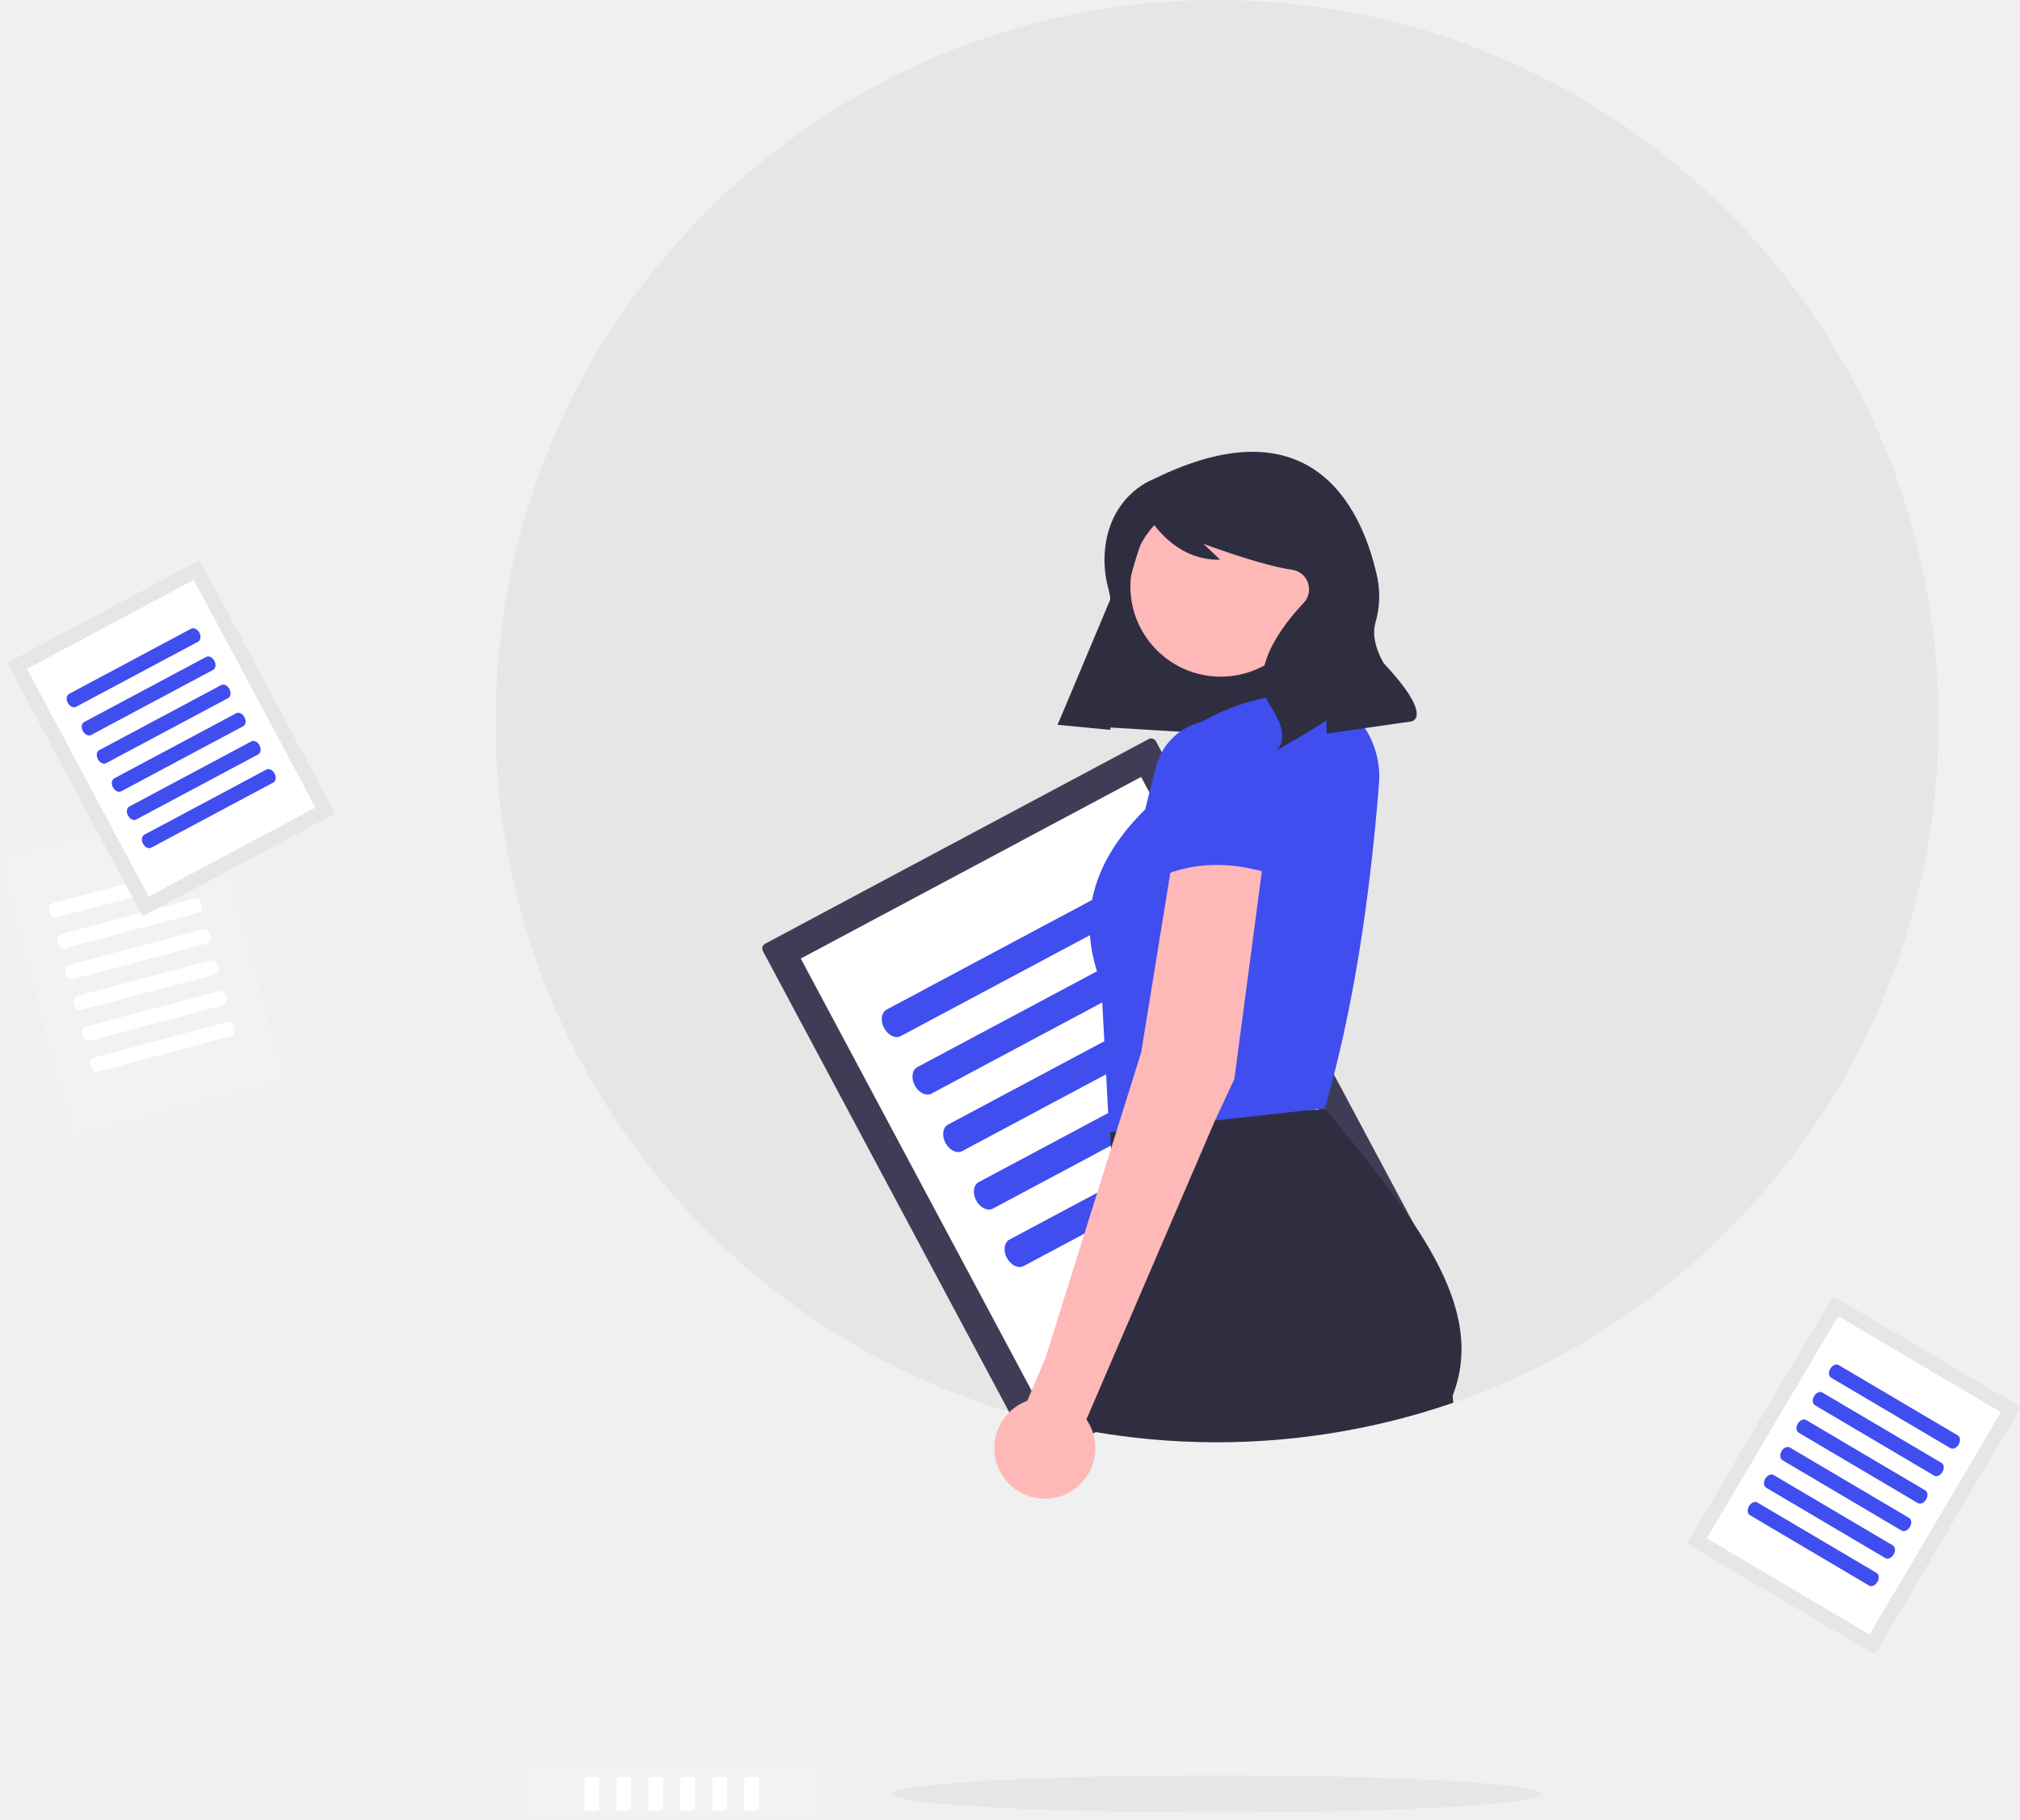
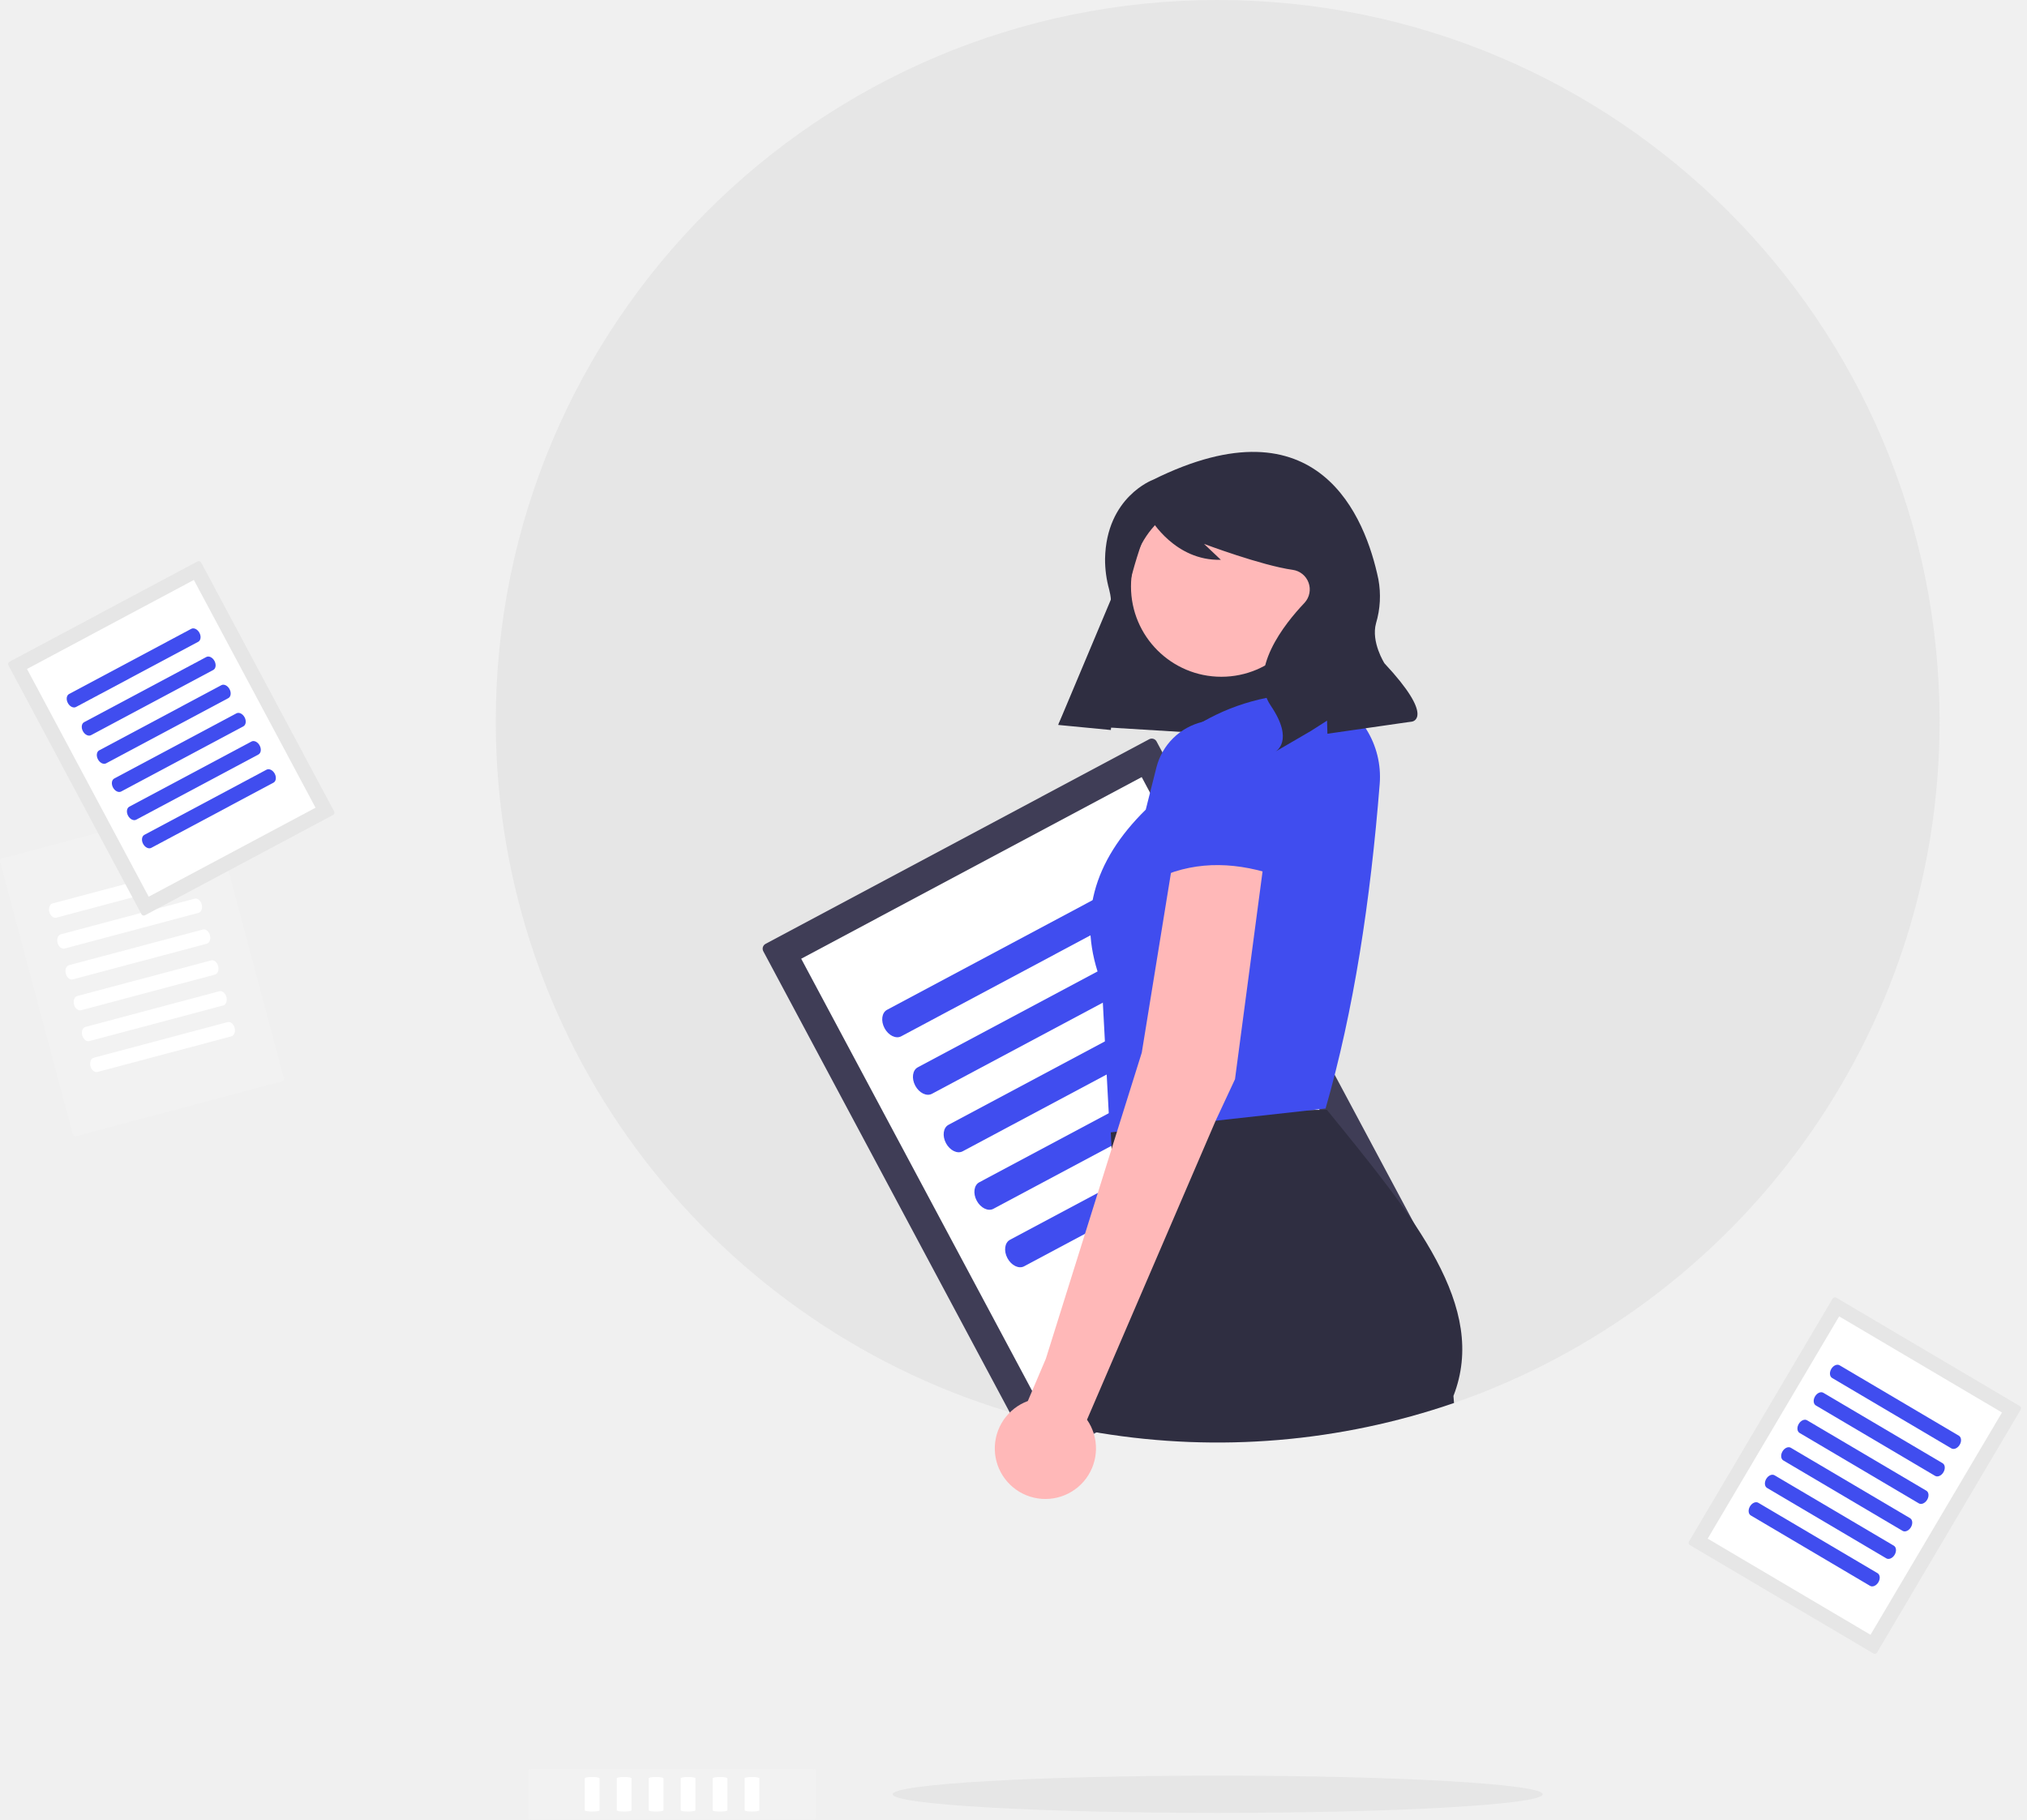
- <svg xmlns="http://www.w3.org/2000/svg" width="241" height="217" viewBox="0 0 241 217" fill="none">
+ <svg xmlns="http://www.w3.org/2000/svg" width="225" height="202" viewBox="0 0 225 202" fill="none">
  <g clip-path="url(#clip0)">
-     <path d="M231.285 86.018C231.285 123.663 207.087 155.658 173.384 167.32C159.818 171.987 145.304 173.215 131.146 170.894C129.802 170.675 128.468 170.423 127.144 170.138C125.349 169.757 123.575 169.319 121.823 168.824C85.639 158.648 59.119 125.428 59.119 86.018C59.119 38.511 97.659 0 145.202 0C192.745 0 231.285 38.511 231.285 86.018Z" fill="#E6E6E6" />
-     <path d="M91.285 112.568C91.134 112.649 91.02 112.787 90.97 112.951C90.92 113.116 90.938 113.293 91.019 113.445L123.384 174.019C123.465 174.171 123.603 174.284 123.767 174.334C123.931 174.384 124.109 174.366 124.261 174.285L170.012 149.877C170.163 149.796 170.277 149.659 170.327 149.494C170.376 149.33 170.359 149.153 170.278 149.001L137.913 88.427C137.832 88.275 137.694 88.162 137.53 88.112C137.365 88.062 137.188 88.079 137.036 88.16L91.285 112.568Z" fill="#3F3D56" />
-     <path d="M95.538 114.338L125.155 169.769L165.759 148.107L136.142 92.676L95.538 114.338ZM92.965 115.71L92.971 115.708L92.964 115.711L92.965 115.71Z" fill="white" />
-     <path d="M105.775 120.43C105.145 120.767 105.01 121.749 105.476 122.62C105.941 123.491 106.832 123.926 107.463 123.589L137.201 107.724C137.832 107.387 137.967 106.405 137.501 105.534C137.036 104.664 136.144 104.228 135.514 104.565L105.775 120.43Z" fill="#404DEF" />
-     <path d="M109.44 127.29C108.809 127.626 108.674 128.609 109.14 129.479C109.605 130.35 110.497 130.785 111.127 130.448L140.865 114.583C141.496 114.247 141.631 113.264 141.165 112.394C140.7 111.523 139.808 111.088 139.178 111.424L109.44 127.29Z" fill="#404DEF" />
-     <path d="M113.103 134.147C112.473 134.484 112.338 135.466 112.803 136.337C113.269 137.207 114.16 137.642 114.791 137.306L144.529 121.441C145.16 121.104 145.294 120.122 144.829 119.251C144.364 118.38 143.472 117.945 142.841 118.282L113.103 134.147Z" fill="#404DEF" />
-     <path d="M116.767 141.004C116.137 141.341 116.002 142.323 116.468 143.194C116.933 144.065 117.824 144.5 118.455 144.163L148.193 128.298C148.824 127.962 148.958 126.979 148.493 126.108C148.028 125.238 147.136 124.803 146.506 125.139L116.767 141.004Z" fill="#404DEF" />
-     <path d="M120.431 147.862C119.8 148.198 119.666 149.181 120.131 150.051C120.597 150.922 121.488 151.357 122.119 151.021L151.857 135.156C152.488 134.819 152.622 133.837 152.157 132.966C151.692 132.095 150.8 131.66 150.169 131.997L120.431 147.862Z" fill="#404DEF" />
-     <path d="M126.206 86.396L153.152 88.04L160.699 65.552L137.064 60.562L126.206 86.396Z" fill="#2F2E41" />
-     <path d="M145.64 80.712C151.592 80.712 156.417 75.89 156.417 69.943C156.417 63.995 151.592 59.174 145.64 59.174C139.688 59.174 134.863 63.995 134.863 69.943C134.863 75.89 139.688 80.712 145.64 80.712Z" fill="#FFB8B8" />
-     <path d="M173.314 166.481L173.384 167.319C159.818 171.987 145.304 173.215 131.146 170.893L127.144 170.138L130.952 161.698L133.449 156.165L132.55 137.025L132.455 135.045L132.337 132.518L133.963 132.509L145.526 132.439L156.545 132.369L158.226 132.359C168.762 145.31 177.456 155.835 173.314 166.481Z" fill="#2F2E41" />
-     <path d="M158.067 132.201L132.337 135.058L131.384 117.283C128.365 109.588 130.358 102.719 136.625 96.555L137.899 91.516C138.233 90.193 138.924 88.988 139.896 88.03C140.869 87.072 142.085 86.4 143.413 86.085C147.625 83.671 152.396 82.52 157.749 82.686C159.887 83.52 161.699 85.019 162.919 86.961C164.139 88.904 164.701 91.187 164.523 93.473C163.416 107.442 161.428 120.519 158.067 132.201Z" fill="#404DEF" />
-     <path d="M137.487 57.219C137.487 57.219 131.915 59.251 131.772 66.639C131.764 67.882 131.93 69.12 132.265 70.317C132.626 71.675 132.916 74.621 130.486 78.548C128.899 81.097 127.463 83.737 126.188 86.456V86.456L132.462 87.061L133.5 76.667C134.003 71.628 135.245 66.691 137.188 62.013L137.228 61.916C137.228 61.916 140.107 66.915 145.578 66.761L143.569 64.864C143.569 64.864 150.421 67.442 154.147 67.96C154.573 68.019 154.974 68.193 155.307 68.463C155.641 68.733 155.895 69.089 156.041 69.492C156.187 69.896 156.22 70.331 156.137 70.752C156.054 71.173 155.857 71.563 155.569 71.881C155.547 71.905 155.524 71.929 155.502 71.953C153.223 74.362 148.688 79.961 151.544 84.179C154.401 88.397 152.089 89.635 152.089 89.635L156.322 87.171L158.243 85.944L158.287 87.506L168.414 86.049C168.414 86.049 171.138 85.581 165.089 79.108C165.089 79.108 163.469 76.574 164.083 74.331C164.592 72.626 164.688 70.824 164.362 69.075C162.843 61.791 157.28 47.383 137.487 57.219Z" fill="#2F2E41" />
-     <path d="M145.202 216.207C166.605 216.207 183.955 215.213 183.955 213.986C183.955 212.758 166.605 211.764 145.202 211.764C123.799 211.764 106.448 212.758 106.448 213.986C106.448 215.213 123.799 216.207 145.202 216.207Z" fill="#E6E6E6" />
-     <path d="M0.236 102.376C0.154 102.398 0.085 102.451 0.043 102.524C0.001 102.597 -0.011 102.683 0.011 102.765L8.679 135.276C8.701 135.357 8.754 135.427 8.827 135.469C8.9 135.511 8.987 135.523 9.068 135.501L33.623 128.963C33.705 128.942 33.774 128.889 33.816 128.816C33.859 128.743 33.87 128.656 33.849 128.575L25.18 96.064C25.158 95.982 25.105 95.913 25.032 95.871C24.959 95.829 24.873 95.817 24.791 95.839L0.236 102.376Z" fill="#F2F2F2" />
-     <path d="M6.27 107.744C5.931 107.834 5.757 108.287 5.882 108.755C6.006 109.222 6.383 109.529 6.722 109.439L22.683 105.19C23.021 105.099 23.195 104.646 23.071 104.178C22.946 103.711 22.569 103.404 22.231 103.494L6.27 107.744Z" fill="white" />
-     <path d="M7.251 111.425C6.913 111.515 6.739 111.969 6.863 112.436C6.988 112.904 7.365 113.211 7.703 113.121L23.664 108.871C24.003 108.781 24.177 108.327 24.052 107.86C23.927 107.393 23.551 107.086 23.212 107.176L7.251 111.425Z" fill="white" />
-     <path d="M8.233 115.105C7.894 115.195 7.72 115.649 7.845 116.116C7.969 116.583 8.346 116.89 8.685 116.8L24.646 112.551C24.984 112.461 25.158 112.007 25.034 111.54C24.909 111.073 24.532 110.765 24.194 110.856L8.233 115.105Z" fill="white" />
-     <path d="M9.214 118.787C8.875 118.877 8.701 119.33 8.826 119.798C8.951 120.265 9.327 120.572 9.666 120.482L25.627 116.233C25.965 116.142 26.139 115.689 26.015 115.221C25.89 114.754 25.513 114.447 25.175 114.537L9.214 118.787Z" fill="white" />
-     <path d="M10.195 122.466C9.857 122.556 9.683 123.01 9.807 123.477C9.932 123.945 10.309 124.252 10.647 124.162L26.608 119.912C26.947 119.822 27.121 119.368 26.996 118.901C26.872 118.434 26.495 118.127 26.156 118.217L10.195 122.466Z" fill="white" />
-     <path d="M11.177 126.148C10.838 126.238 10.664 126.692 10.789 127.159C10.914 127.626 11.29 127.933 11.629 127.843L27.59 123.594C27.928 123.504 28.102 123.05 27.978 122.583C27.853 122.115 27.476 121.808 27.138 121.899L11.177 126.148Z" fill="white" />
-     <path d="M62.989 216.928C62.989 216.969 63.131 217.002 63.306 217.002H96.977C97.153 217.002 97.295 216.968 97.295 216.928V211.044C97.295 211.004 97.153 210.971 96.977 210.971H63.306C63.131 210.971 62.989 211.004 62.989 211.044V216.928Z" fill="#F2F2F2" />
-     <path d="M69.735 215.897C69.735 215.978 70.129 216.044 70.613 216.044C71.097 216.044 71.49 215.978 71.49 215.897V212.073C71.49 211.992 71.097 211.926 70.613 211.926C70.129 211.926 69.735 211.992 69.735 212.073V215.897Z" fill="white" />
-     <path d="M73.546 215.897C73.546 215.978 73.94 216.044 74.424 216.044C74.908 216.044 75.302 215.978 75.302 215.897V212.073C75.302 211.992 74.908 211.926 74.424 211.926C73.94 211.926 73.546 211.992 73.546 212.073V215.897Z" fill="white" />
-     <path d="M77.358 215.897C77.358 215.978 77.752 216.044 78.236 216.044C78.72 216.044 79.114 215.978 79.114 215.897V212.073C79.114 211.992 78.72 211.926 78.236 211.926C77.752 211.926 77.358 211.992 77.358 212.073V215.897Z" fill="white" />
-     <path d="M81.17 215.897C81.17 215.978 81.564 216.044 82.048 216.044C82.532 216.044 82.926 215.978 82.926 215.897V212.073C82.926 211.992 82.532 211.926 82.048 211.926C81.564 211.926 81.17 211.992 81.17 212.073V215.897Z" fill="white" />
-     <path d="M84.982 215.897C84.982 215.978 85.376 216.044 85.86 216.044C86.344 216.044 86.738 215.978 86.738 215.897V212.073C86.738 211.992 86.344 211.926 85.86 211.926C85.376 211.926 84.982 211.992 84.982 212.073V215.897Z" fill="white" />
-     <path d="M88.793 215.897C88.793 215.978 89.187 216.044 89.671 216.044C90.155 216.044 90.549 215.978 90.549 215.897V212.073C90.549 211.992 90.155 211.926 89.671 211.926C89.187 211.926 88.793 211.992 88.793 212.073V215.897Z" fill="white" />
-     <path d="M1.137 78.915C1.062 78.954 1.007 79.022 0.982 79.102C0.958 79.183 0.966 79.27 1.006 79.344L16.864 109.024C16.904 109.099 16.972 109.154 17.052 109.178C17.133 109.203 17.22 109.194 17.294 109.155L39.711 97.195C39.785 97.156 39.841 97.088 39.865 97.008C39.89 96.927 39.881 96.84 39.842 96.766L23.984 67.086C23.944 67.012 23.876 66.956 23.796 66.932C23.715 66.907 23.628 66.916 23.554 66.955L1.137 78.915Z" fill="#E6E6E6" />
-     <path d="M3.22 79.782L17.732 106.942L37.627 96.328L23.115 69.168L3.22 79.782ZM1.96 80.454L1.962 80.453L1.959 80.455L1.96 80.454Z" fill="white" />
-     <path d="M8.237 82.767C7.927 82.932 7.862 83.413 8.09 83.84C8.318 84.266 8.754 84.48 9.064 84.315L23.635 76.541C23.944 76.376 24.009 75.895 23.782 75.468C23.554 75.042 23.117 74.828 22.808 74.993L8.237 82.767Z" fill="#404DEF" />
-     <path d="M10.032 86.128C9.723 86.293 9.657 86.775 9.885 87.201C10.113 87.628 10.55 87.841 10.859 87.676L25.43 79.902C25.739 79.737 25.805 79.256 25.577 78.829C25.349 78.403 24.912 78.19 24.603 78.355L10.032 86.128Z" fill="#404DEF" />
-     <path d="M11.827 89.488C11.518 89.653 11.452 90.134 11.68 90.561C11.908 90.987 12.345 91.2 12.654 91.035L27.225 83.262C27.534 83.097 27.6 82.615 27.372 82.189C27.144 81.762 26.707 81.549 26.398 81.714L11.827 89.488Z" fill="#404DEF" />
-     <path d="M13.622 92.847C13.313 93.012 13.247 93.493 13.475 93.92C13.703 94.347 14.14 94.56 14.449 94.395L29.02 86.621C29.329 86.456 29.395 85.975 29.167 85.548C28.939 85.122 28.503 84.909 28.193 85.073L13.622 92.847Z" fill="#404DEF" />
-     <path d="M15.418 96.206C15.109 96.371 15.043 96.853 15.271 97.279C15.499 97.706 15.936 97.919 16.245 97.754L30.816 89.981C31.125 89.816 31.191 89.334 30.963 88.908C30.735 88.481 30.298 88.268 29.989 88.433L15.418 96.206Z" fill="#404DEF" />
-     <path d="M17.213 99.568C16.904 99.733 16.838 100.214 17.066 100.641C17.294 101.067 17.731 101.28 18.04 101.115L32.611 93.342C32.92 93.177 32.986 92.696 32.758 92.269C32.53 91.842 32.093 91.629 31.784 91.794L17.213 99.568Z" fill="#404DEF" />
-     <path d="M218.966 154.761C218.894 154.718 218.807 154.706 218.726 154.727C218.644 154.748 218.574 154.8 218.531 154.873L201.401 183.838C201.358 183.911 201.346 183.997 201.367 184.079C201.388 184.16 201.441 184.23 201.513 184.273L223.391 197.192C223.463 197.235 223.55 197.247 223.631 197.226C223.713 197.205 223.783 197.153 223.826 197.08L240.956 168.114C240.999 168.042 241.011 167.955 240.99 167.874C240.969 167.792 240.916 167.722 240.844 167.679L218.966 154.761Z" fill="#E6E6E6" />
-     <path d="M219.308 156.992L203.633 183.499L223.049 194.964L238.725 168.458L219.308 156.992ZM218.078 156.266L218.081 156.267L218.078 156.266L218.078 156.266Z" fill="white" />
-     <path d="M219.363 162.826C219.062 162.648 218.616 162.842 218.37 163.258C218.123 163.675 218.168 164.158 218.47 164.336L232.69 172.734C232.992 172.912 233.438 172.718 233.684 172.301C233.93 171.885 233.885 171.401 233.584 171.223L219.363 162.826Z" fill="#404DEF" />
-     <path d="M217.424 166.105C217.122 165.927 216.677 166.121 216.43 166.538C216.184 166.954 216.229 167.438 216.531 167.616L230.751 176.013C231.053 176.191 231.498 175.997 231.745 175.581C231.991 175.164 231.946 174.68 231.644 174.502L217.424 166.105Z" fill="#404DEF" />
-     <path d="M215.485 169.383C215.183 169.204 214.737 169.399 214.491 169.815C214.245 170.231 214.29 170.715 214.591 170.893L228.812 179.29C229.113 179.468 229.559 179.274 229.805 178.858C230.051 178.442 230.007 177.958 229.705 177.78L215.485 169.383Z" fill="#404DEF" />
-     <path d="M213.545 172.662C213.244 172.484 212.798 172.678 212.552 173.094C212.305 173.511 212.35 173.994 212.652 174.172L226.872 182.569C227.174 182.748 227.62 182.554 227.866 182.137C228.112 181.721 228.067 181.237 227.766 181.059L213.545 172.662Z" fill="#404DEF" />
-     <path d="M211.606 175.943C211.304 175.765 210.859 175.959 210.613 176.375C210.366 176.792 210.411 177.276 210.713 177.454L224.933 185.851C225.235 186.029 225.681 185.835 225.927 185.418C226.173 185.002 226.128 184.518 225.827 184.34L211.606 175.943Z" fill="#404DEF" />
-     <path d="M209.667 179.22C209.365 179.042 208.92 179.236 208.673 179.653C208.427 180.069 208.472 180.553 208.774 180.731L222.994 189.128C223.296 189.306 223.741 189.112 223.988 188.696C224.234 188.279 224.189 187.796 223.887 187.618L209.667 179.22Z" fill="#404DEF" />
-     <path d="M139.961 102.047L139.63 104.091L136.149 125.535L133.963 132.509L133.195 134.962L132.55 137.025L124.713 162.037L122.563 167.085C121.384 167.521 120.37 168.315 119.664 169.355C118.957 170.395 118.594 171.629 118.625 172.886C118.655 174.142 119.078 175.358 119.834 176.363C120.589 177.367 121.64 178.111 122.84 178.489C124.039 178.868 125.327 178.862 126.523 178.473C127.719 178.084 128.764 177.332 129.511 176.32C130.258 175.309 130.67 174.09 130.689 172.833C130.709 171.576 130.335 170.345 129.619 169.311L144.957 133.658L145.526 132.439L147.267 128.709L150.554 103.923L150.761 102.364L139.961 102.047Z" fill="#FFB8B8" />
-     <path d="M152.667 104.587C147.674 102.794 142.886 102.604 138.372 104.587L139.845 91.828C139.791 90.235 140.365 88.684 141.443 87.509C142.522 86.335 144.018 85.629 145.611 85.546C147.224 85.461 148.805 86.02 150.005 87.099C151.206 88.179 151.928 89.691 152.013 91.302L152.014 91.323L152.667 104.587Z" fill="#404DEF" />
+     <path d="M215.298 80.072C215.298 115.115 192.772 144.898 161.399 155.754C148.771 160.099 135.26 161.242 122.081 159.081C120.83 158.877 119.588 158.643 118.355 158.378C116.684 158.023 115.033 157.615 113.402 157.154C79.72 147.682 55.032 116.758 55.032 80.072C55.032 35.849 90.909 0 135.165 0C179.421 0 215.298 35.849 215.298 80.072Z" fill="#E6E6E6" />
+     <path d="M84.975 104.787C84.834 104.862 84.729 104.991 84.682 105.144C84.636 105.297 84.652 105.462 84.727 105.603L114.855 161.99C114.93 162.131 115.059 162.236 115.212 162.283C115.365 162.329 115.53 162.313 115.671 162.238L158.26 139.517C158.401 139.442 158.506 139.314 158.553 139.161C158.599 139.008 158.583 138.842 158.508 138.701L128.38 82.314C128.305 82.173 128.176 82.068 128.023 82.021C127.87 81.975 127.705 81.991 127.564 82.066L84.975 104.787Z" fill="#3F3D56" />
+     <path d="M88.934 106.434L116.504 158.033L154.301 137.869L126.731 86.269L88.934 106.434ZM86.539 107.712L86.544 107.709L86.538 107.712L86.539 107.712Z" fill="white" />
+     <path d="M98.464 112.106C97.877 112.419 97.752 113.334 98.185 114.144C98.618 114.955 99.448 115.36 100.035 115.047L127.718 100.278C128.305 99.965 128.43 99.05 127.997 98.24C127.564 97.429 126.734 97.024 126.146 97.338L98.464 112.106Z" fill="#404DEF" />
+     <path d="M101.874 118.491C101.287 118.804 101.162 119.719 101.595 120.529C102.028 121.34 102.858 121.745 103.446 121.431L131.128 106.663C131.715 106.35 131.84 105.435 131.407 104.625C130.974 103.814 130.144 103.409 129.557 103.722L101.874 118.491Z" fill="#404DEF" />
+     <path d="M105.285 124.874C104.698 125.187 104.573 126.102 105.006 126.912C105.439 127.723 106.269 128.128 106.856 127.814L134.539 113.046C135.126 112.733 135.251 111.818 134.818 111.008C134.385 110.197 133.555 109.792 132.968 110.105L105.285 124.874Z" fill="#404DEF" />
+     <path d="M108.696 131.257C108.109 131.57 107.984 132.485 108.417 133.295C108.85 134.106 109.68 134.511 110.267 134.198L137.949 119.429C138.537 119.116 138.662 118.201 138.229 117.391C137.796 116.58 136.966 116.175 136.378 116.489L108.696 131.257Z" fill="#404DEF" />
+     <path d="M112.106 137.64C111.519 137.953 111.394 138.868 111.827 139.678C112.26 140.489 113.09 140.894 113.678 140.581L141.36 125.812C141.947 125.499 142.072 124.584 141.639 123.774C141.206 122.963 140.376 122.558 139.789 122.872L112.106 137.64Z" fill="#404DEF" />
+     <path d="M117.482 80.424L142.566 81.955L149.591 61.021L127.59 56.376L117.482 80.424Z" fill="#2F2E41" />
+     <path d="M135.573 75.132C141.113 75.132 145.605 70.644 145.605 65.108C145.605 59.571 141.113 55.083 135.573 55.083C130.032 55.083 125.541 59.571 125.541 65.108C125.541 70.644 130.032 75.132 135.573 75.132Z" fill="#FFB8B8" />
+     <path d="M161.334 154.974L161.399 155.754C148.77 160.099 135.26 161.242 122.08 159.081L118.355 158.378L121.9 150.521L124.224 145.371L123.387 127.554L123.299 125.71L123.189 123.358L124.703 123.35L135.466 123.285L145.724 123.22L147.288 123.211C157.096 135.266 165.19 145.064 161.334 154.974Z" fill="#2F2E41" />
+     <path d="M147.14 123.064L123.189 125.723L122.302 109.177C119.491 102.013 121.347 95.619 127.181 89.881L128.366 85.191C128.678 83.959 129.321 82.837 130.226 81.945C131.131 81.054 132.264 80.428 133.5 80.135C137.421 77.888 141.862 76.817 146.845 76.97C148.835 77.747 150.522 79.142 151.658 80.951C152.793 82.759 153.316 84.884 153.15 87.012C152.12 100.016 150.27 112.188 147.14 123.064Z" fill="#404DEF" />
+     <path d="M127.983 53.264C127.983 53.264 122.796 55.155 122.663 62.032C122.656 63.189 122.81 64.342 123.122 65.456C123.459 66.72 123.728 69.463 121.466 73.118C119.989 75.491 118.652 77.949 117.465 80.48L123.306 81.043L124.271 71.368C124.74 66.677 125.897 62.081 127.705 57.727L127.743 57.636C127.743 57.636 130.422 62.289 135.515 62.146L133.645 60.38C133.645 60.38 140.024 62.78 143.492 63.262C143.888 63.317 144.261 63.479 144.572 63.73C144.882 63.982 145.118 64.313 145.254 64.689C145.391 65.064 145.422 65.47 145.344 65.861C145.267 66.253 145.084 66.617 144.815 66.912C144.795 66.934 144.774 66.957 144.753 66.979C142.631 69.222 138.41 74.433 141.069 78.36C143.728 82.287 141.576 83.439 141.576 83.439L145.516 81.145L147.304 80.003L147.345 81.457L156.772 80.101C156.772 80.101 159.308 79.665 153.678 73.64C153.678 73.64 152.169 71.281 152.741 69.193C153.215 67.606 153.304 65.928 153.001 64.3C151.586 57.52 146.408 44.107 127.983 53.264Z" fill="#2F2E41" />
+     <path d="M135.165 201.262C155.088 201.262 171.239 200.336 171.239 199.193C171.239 198.051 155.088 197.125 135.165 197.125C115.241 197.125 99.09 198.051 99.09 199.193C99.09 200.336 115.241 201.262 135.165 201.262Z" fill="#E6E6E6" />
+     <path d="M0.22 95.299C0.144 95.319 0.079 95.368 0.04 95.436C0.001 95.504 -0.01 95.585 0.01 95.66L8.08 125.924C8.1 126 8.149 126.064 8.217 126.104C8.285 126.143 8.366 126.154 8.441 126.134L31.299 120.048C31.375 120.028 31.44 119.978 31.479 119.911C31.518 119.843 31.529 119.762 31.509 119.686L23.439 89.422C23.419 89.347 23.37 89.282 23.302 89.243C23.234 89.204 23.153 89.193 23.078 89.213L0.22 95.299Z" fill="#F2F2F2" />
+     <path d="M5.836 100.297C5.521 100.381 5.359 100.803 5.475 101.238C5.591 101.673 5.942 101.959 6.257 101.875L21.115 97.919C21.43 97.835 21.592 97.413 21.476 96.978C21.36 96.543 21.009 96.257 20.694 96.341L5.836 100.297Z" fill="white" />
+     <path d="M6.75 103.723C6.435 103.807 6.273 104.23 6.389 104.665C6.505 105.1 6.855 105.385 7.171 105.302L22.028 101.346C22.343 101.262 22.505 100.84 22.389 100.405C22.273 99.97 21.923 99.684 21.608 99.768L6.75 103.723Z" fill="white" />
+     <path d="M7.663 107.149C7.348 107.233 7.186 107.655 7.302 108.09C7.418 108.525 7.769 108.811 8.084 108.727L22.942 104.771C23.257 104.688 23.419 104.265 23.303 103.83C23.187 103.395 22.836 103.109 22.521 103.193L7.663 107.149Z" fill="white" />
+     <path d="M8.577 110.575C8.262 110.659 8.1 111.082 8.216 111.517C8.332 111.952 8.683 112.238 8.998 112.154L23.855 108.198C24.171 108.114 24.333 107.692 24.217 107.257C24.101 106.822 23.75 106.536 23.435 106.62L8.577 110.575Z" fill="white" />
+     <path d="M9.491 114.001C9.175 114.085 9.014 114.507 9.13 114.942C9.246 115.377 9.596 115.663 9.911 115.579L24.769 111.624C25.084 111.54 25.246 111.117 25.13 110.682C25.014 110.247 24.663 109.961 24.348 110.045L9.491 114.001Z" fill="white" />
+     <path d="M10.404 117.428C10.089 117.512 9.927 117.934 10.043 118.369C10.159 118.804 10.51 119.09 10.825 119.006L25.683 115.05C25.998 114.966 26.16 114.544 26.044 114.109C25.927 113.674 25.577 113.388 25.262 113.472L10.404 117.428Z" fill="white" />
+     <path d="M58.635 201.932C58.635 201.97 58.767 202.001 58.931 202.001H90.274C90.437 202.001 90.57 201.97 90.57 201.932V196.455C90.57 196.417 90.437 196.387 90.274 196.387H58.931C58.767 196.387 58.635 196.417 58.635 196.455V201.932Z" fill="#F2F2F2" />
+     <path d="M64.914 200.974C64.914 201.049 65.281 201.111 65.732 201.111C66.182 201.111 66.549 201.049 66.549 200.974V197.414C66.549 197.338 66.182 197.277 65.732 197.277C65.281 197.277 64.914 197.338 64.914 197.414V200.974Z" fill="white" />
+     <path d="M68.462 200.974C68.462 201.049 68.829 201.111 69.28 201.111C69.73 201.111 70.097 201.049 70.097 200.974V197.414C70.097 197.338 69.73 197.277 69.28 197.277C68.829 197.277 68.462 197.338 68.462 197.414V200.974Z" fill="white" />
+     <path d="M72.011 200.974C72.011 201.049 72.377 201.111 72.828 201.111C73.278 201.111 73.645 201.049 73.645 200.974V197.414C73.645 197.338 73.278 197.277 72.828 197.277C72.377 197.277 72.011 197.338 72.011 197.414V200.974Z" fill="white" />
+     <path d="M75.559 200.974C75.559 201.049 75.926 201.111 76.376 201.111C76.827 201.111 77.194 201.049 77.194 200.974V197.414C77.194 197.338 76.827 197.277 76.376 197.277C75.926 197.277 75.559 197.338 75.559 197.414V200.974Z" fill="white" />
+     <path d="M79.107 200.974C79.107 201.049 79.474 201.111 79.925 201.111C80.375 201.111 80.742 201.049 80.742 200.974V197.414C80.742 197.338 80.375 197.277 79.925 197.277C79.474 197.277 79.107 197.338 79.107 197.414V200.974Z" fill="white" />
+     <path d="M82.656 200.974C82.656 201.049 83.022 201.111 83.473 201.111C83.924 201.111 84.29 201.049 84.29 200.974V197.414C84.29 197.338 83.924 197.277 83.473 197.277C83.022 197.277 82.656 197.338 82.656 197.414V200.974Z" fill="white" />
+     <path d="M1.058 73.459C0.989 73.496 0.937 73.559 0.915 73.634C0.892 73.709 0.9 73.79 0.936 73.859L15.698 101.488C15.736 101.557 15.798 101.608 15.873 101.631C15.948 101.654 16.029 101.646 16.099 101.609L36.966 90.477C37.035 90.439 37.087 90.377 37.11 90.302C37.132 90.227 37.124 90.146 37.088 90.077L22.326 62.448C22.289 62.379 22.226 62.327 22.151 62.305C22.076 62.282 21.995 62.29 21.926 62.327L1.058 73.459Z" fill="#E6E6E6" />
+     <path d="M2.998 74.266L16.506 99.549L35.026 89.669L21.518 64.386L2.998 74.266ZM1.824 74.892L1.827 74.891L1.824 74.892L1.824 74.892Z" fill="white" />
+     <path d="M7.667 77.046C7.38 77.2 7.318 77.648 7.531 78.045C7.743 78.442 8.149 78.641 8.437 78.487L22.001 71.251C22.289 71.097 22.35 70.649 22.138 70.252C21.926 69.855 21.519 69.657 21.231 69.81L7.667 77.046Z" fill="#404DEF" />
+     <path d="M9.338 80.174C9.051 80.327 8.99 80.775 9.202 81.173C9.414 81.57 9.821 81.768 10.108 81.615L23.672 74.378C23.96 74.225 24.021 73.777 23.809 73.38C23.597 72.983 23.19 72.784 22.902 72.938L9.338 80.174Z" fill="#404DEF" />
+     <path d="M11.01 83.302C10.722 83.455 10.661 83.903 10.873 84.3C11.085 84.697 11.492 84.896 11.78 84.742L25.343 77.506C25.631 77.353 25.692 76.904 25.48 76.507C25.268 76.11 24.861 75.912 24.574 76.065L11.01 83.302Z" fill="#404DEF" />
+     <path d="M12.681 86.429C12.393 86.583 12.332 87.031 12.544 87.428C12.756 87.825 13.163 88.024 13.451 87.87L27.015 80.634C27.302 80.48 27.363 80.032 27.151 79.635C26.939 79.238 26.532 79.04 26.245 79.193L12.681 86.429Z" fill="#404DEF" />
+     <path d="M14.352 89.557C14.064 89.71 14.003 90.159 14.215 90.556C14.427 90.953 14.834 91.151 15.122 90.998L28.686 83.761C28.973 83.608 29.035 83.16 28.822 82.763C28.61 82.366 28.203 82.167 27.916 82.321L14.352 89.557Z" fill="#404DEF" />
+     <path d="M16.023 92.684C15.736 92.838 15.674 93.286 15.886 93.683C16.099 94.08 16.505 94.279 16.793 94.125L30.357 86.889C30.645 86.736 30.706 86.287 30.494 85.89C30.282 85.493 29.875 85.295 29.587 85.448L16.023 92.684Z" fill="#404DEF" />
+     <path d="M203.831 144.063C203.763 144.023 203.683 144.012 203.607 144.031C203.531 144.051 203.466 144.1 203.426 144.167L187.48 171.131C187.44 171.198 187.429 171.279 187.448 171.355C187.468 171.43 187.516 171.495 187.584 171.535L207.949 183.561C208.017 183.601 208.097 183.612 208.173 183.593C208.249 183.573 208.314 183.524 208.354 183.457L224.3 156.493C224.34 156.426 224.351 156.345 224.332 156.269C224.312 156.194 224.263 156.129 224.196 156.089L203.831 144.063Z" fill="#E6E6E6" />
+     <path d="M204.149 146.14L189.557 170.814L207.631 181.487L222.223 156.812L204.149 146.14ZM203.003 145.463L203.006 145.465L203.003 145.463L203.003 145.463Z" fill="white" />
+     <path d="M204.2 151.571C203.919 151.405 203.504 151.586 203.275 151.973C203.046 152.361 203.087 152.811 203.368 152.977L216.606 160.794C216.886 160.959 217.301 160.779 217.531 160.391C217.76 160.004 217.718 159.553 217.437 159.388L204.2 151.571Z" fill="#404DEF" />
+     <path d="M202.395 154.623C202.114 154.457 201.699 154.638 201.47 155.025C201.24 155.413 201.282 155.863 201.563 156.029L214.8 163.846C215.081 164.011 215.496 163.831 215.725 163.443C215.955 163.056 215.913 162.605 215.632 162.439L202.395 154.623Z" fill="#404DEF" />
+     <path d="M200.589 157.675C200.309 157.509 199.894 157.69 199.665 158.077C199.435 158.465 199.477 158.915 199.758 159.081L212.995 166.898C213.276 167.064 213.691 166.883 213.92 166.495C214.149 166.108 214.108 165.657 213.827 165.492L200.589 157.675Z" fill="#404DEF" />
+     <path d="M198.784 160.727C198.503 160.561 198.088 160.742 197.859 161.129C197.63 161.517 197.672 161.967 197.952 162.133L211.19 169.95C211.471 170.115 211.886 169.935 212.115 169.547C212.344 169.16 212.302 168.709 212.021 168.543L198.784 160.727Z" fill="#404DEF" />
+     <path d="M196.979 163.781C196.698 163.615 196.283 163.796 196.054 164.183C195.825 164.571 195.867 165.021 196.148 165.187L209.385 173.004C209.666 173.169 210.081 172.989 210.31 172.601C210.539 172.213 210.497 171.763 210.217 171.597L196.979 163.781Z" fill="#404DEF" />
+     <path d="M195.174 166.833C194.893 166.667 194.478 166.847 194.249 167.235C194.02 167.623 194.061 168.073 194.342 168.239L207.579 176.055C207.86 176.221 208.275 176.041 208.504 175.653C208.734 175.265 208.692 174.815 208.411 174.649L195.174 166.833Z" fill="#404DEF" />
+     <path d="M130.286 94.993L129.979 96.896L126.738 116.858L124.703 123.35L123.988 125.633L123.388 127.554L116.093 150.837L114.091 155.536C112.993 155.942 112.049 156.68 111.392 157.648C110.735 158.617 110.396 159.766 110.425 160.936C110.453 162.105 110.847 163.237 111.55 164.172C112.254 165.107 113.232 165.799 114.349 166.152C115.465 166.504 116.664 166.499 117.778 166.137C118.891 165.775 119.863 165.074 120.559 164.133C121.254 163.191 121.638 162.056 121.656 160.886C121.674 159.717 121.326 158.57 120.66 157.608L134.937 124.419L135.467 123.285L137.087 119.813L140.147 96.74L140.34 95.289L130.286 94.993Z" fill="#FFB8B8" />
+     <path d="M142.114 97.358C137.467 95.689 133.009 95.511 128.808 97.358L130.179 85.481C130.129 83.998 130.663 82.554 131.666 81.461C132.67 80.367 134.063 79.71 135.546 79.632C137.048 79.554 138.519 80.074 139.636 81.079C140.754 82.084 141.426 83.491 141.505 84.991L141.506 85.011L142.114 97.358Z" fill="#404DEF" />
  </g>
  <defs>
    <clipPath id="clip0">
-       <rect width="241" height="217" fill="white" />
+       <rect width="224.341" height="202" fill="white" />
    </clipPath>
  </defs>
</svg>
